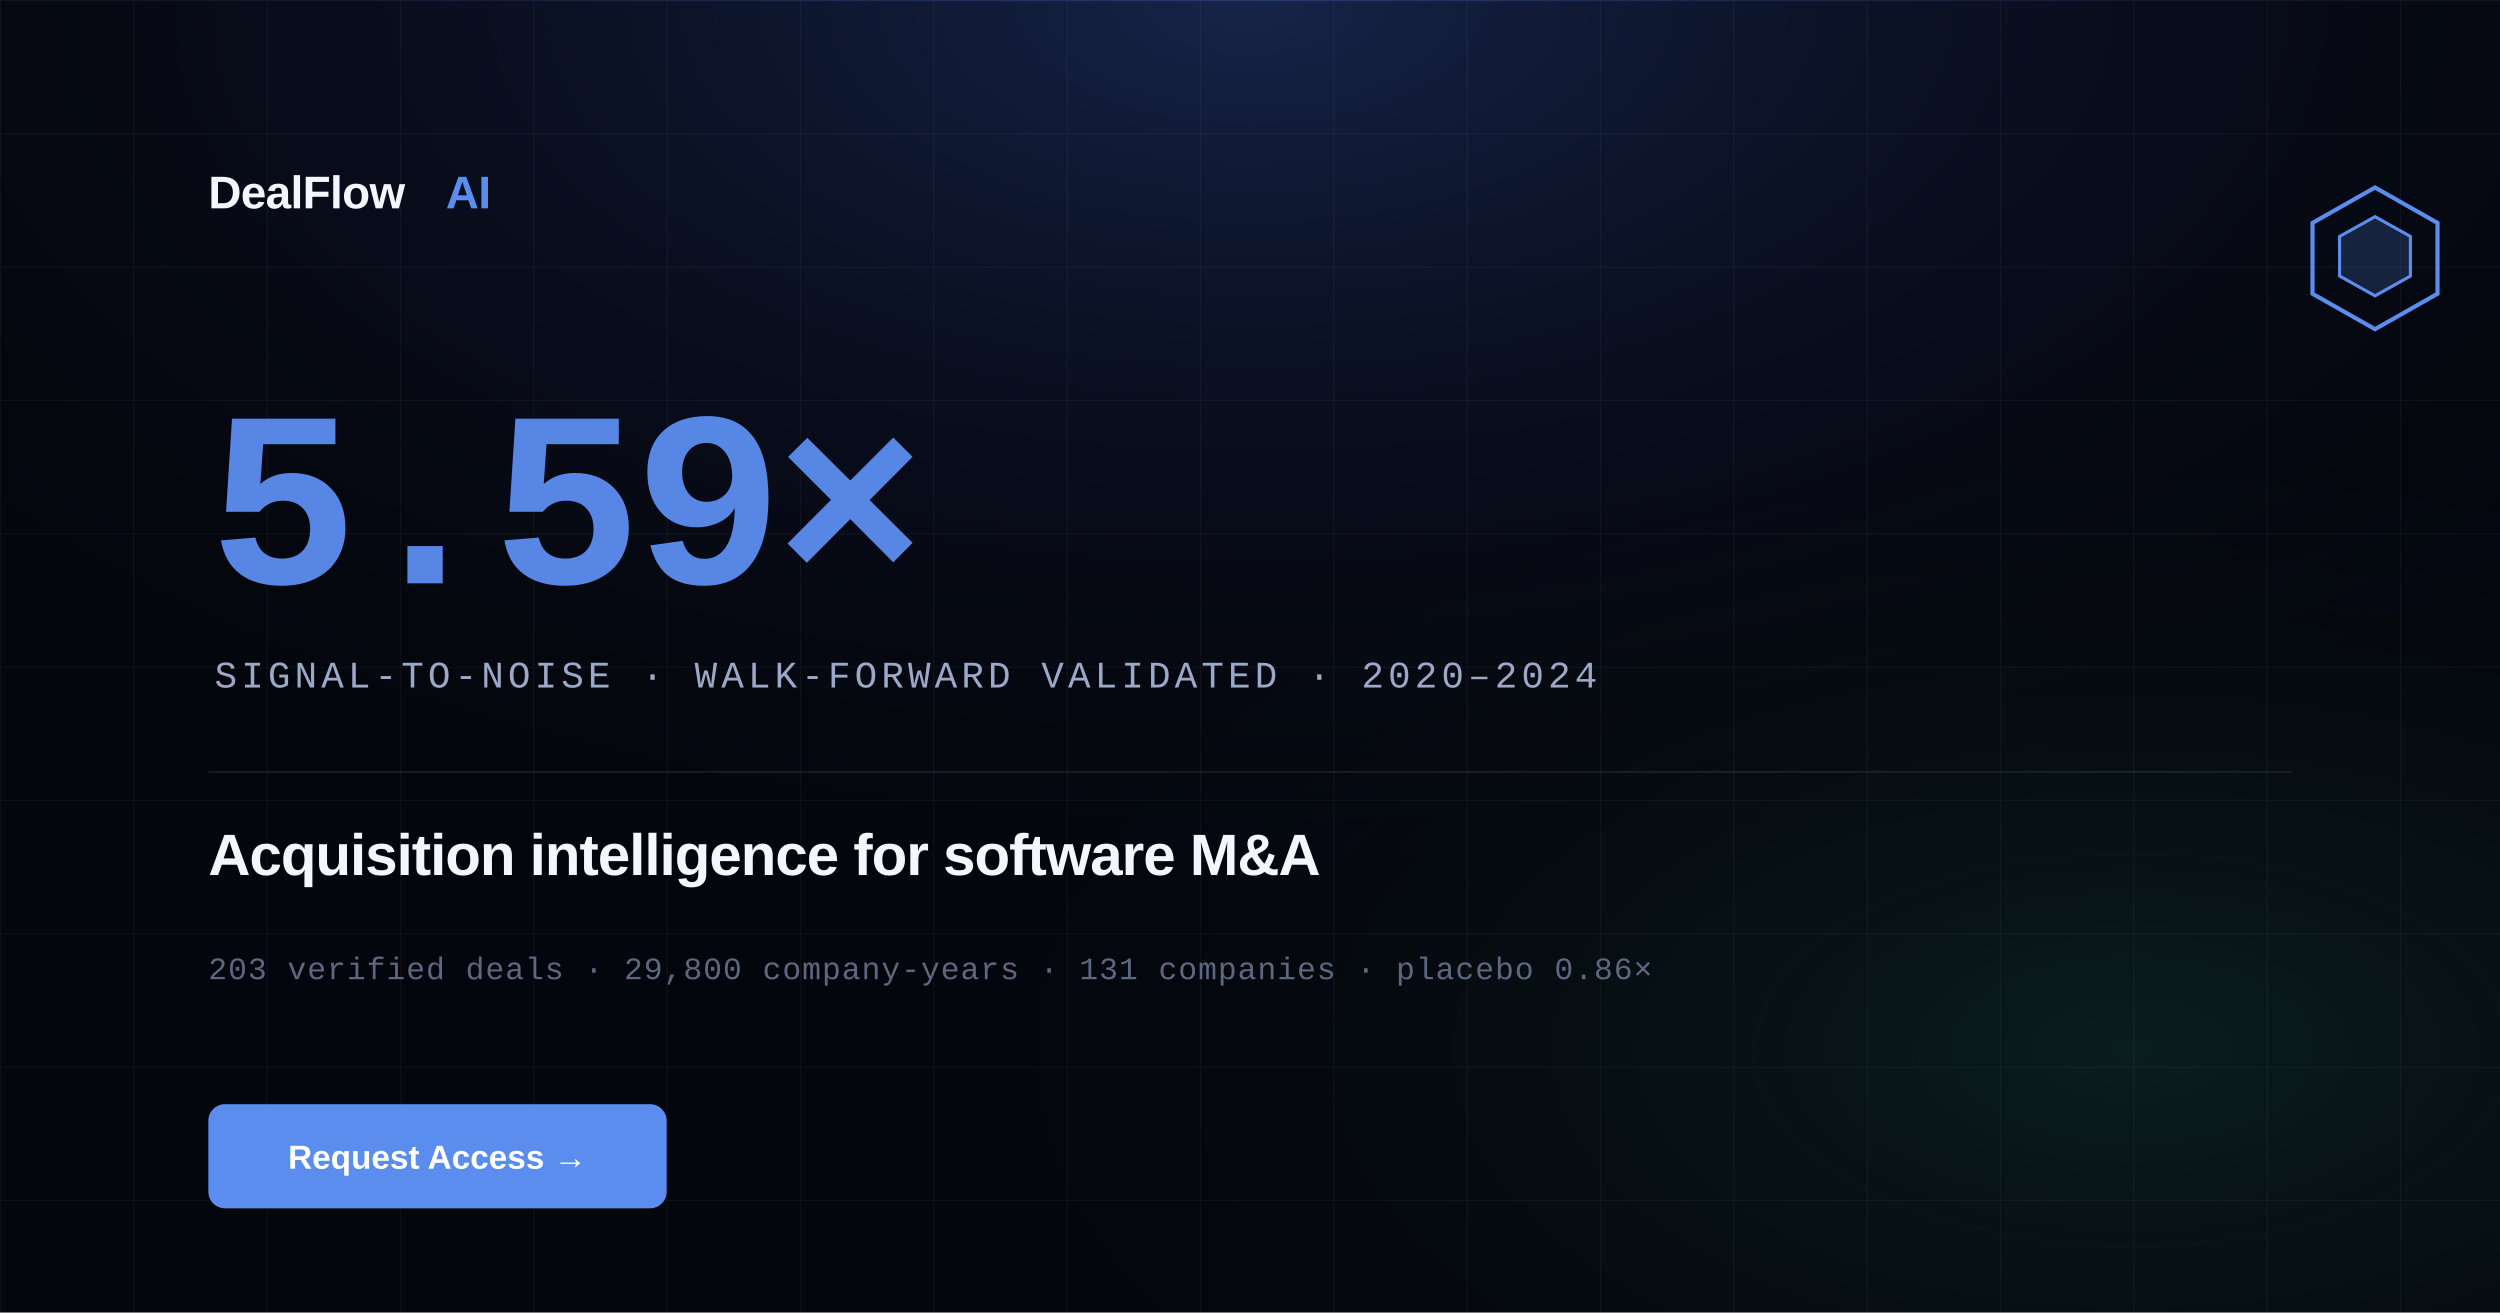
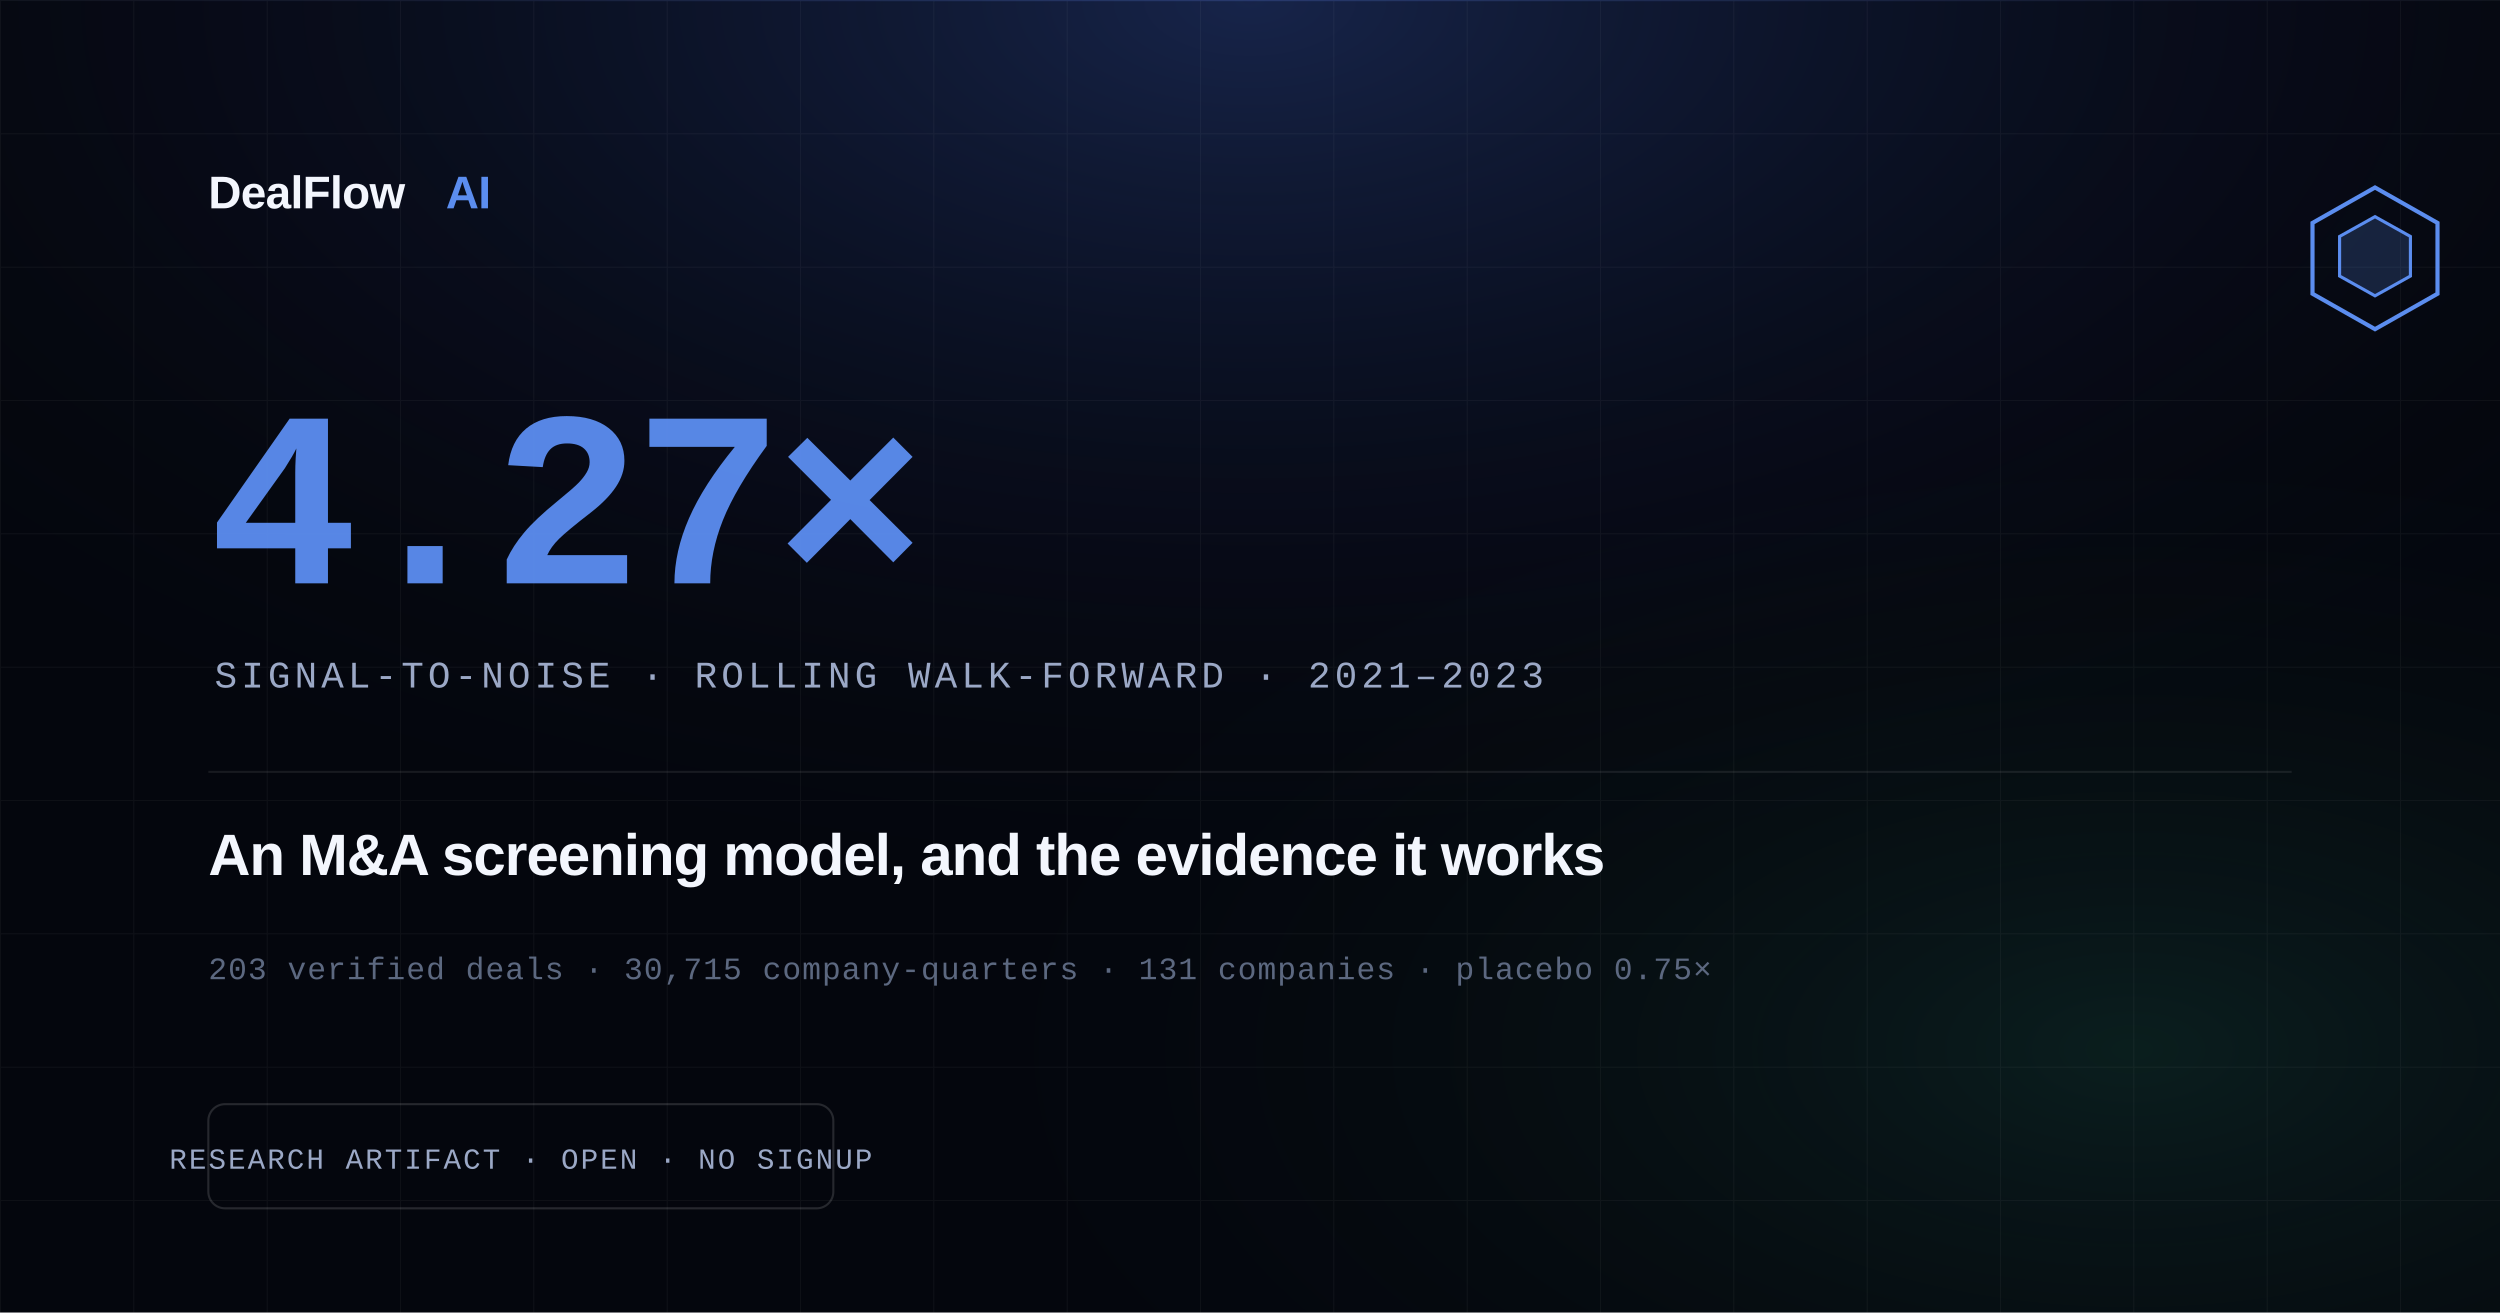
<svg xmlns="http://www.w3.org/2000/svg" width="1200" height="630" viewBox="0 0 1200 630">
  <defs>
    <radialGradient id="glow1" cx="50%" cy="0%" r="70%">
      <stop offset="0%" stop-color="rgba(79,124,255,0.25)" />
      <stop offset="100%" stop-color="rgba(4,6,13,0)" />
    </radialGradient>
    <radialGradient id="glow2" cx="85%" cy="80%" r="50%">
      <stop offset="0%" stop-color="rgba(54,211,153,0.12)" />
      <stop offset="100%" stop-color="rgba(4,6,13,0)" />
    </radialGradient>
  </defs>
  <rect width="1200" height="630" fill="#04060D" />
  <rect width="1200" height="630" fill="url(#glow1)" />
  <rect width="1200" height="630" fill="url(#glow2)" />
  <defs>
    <pattern id="grid" width="64" height="64" patternUnits="userSpaceOnUse">
      <path d="M 64 0 L 0 0 0 64" fill="none" stroke="rgba(255,255,255,0.04)" stroke-width="1" />
    </pattern>
  </defs>
  <rect width="1200" height="630" fill="url(#grid)" />
  <rect x="0" y="0" width="1200" height="2" fill="url(#glow1)" />
  <g transform="translate(1100, 80)">
    <path d="M 40 10 L 70 27 L 70 61 L 40 78 L 10 61 L 10 27 Z" stroke="#5B8DEF" stroke-width="2" fill="none" />
    <path d="M 40 24 L 57 33.5 L 57 52.5 L 40 62 L 23 52.5 L 23 33.5 Z" fill="rgba(91,141,239,0.2)" stroke="#5B8DEF" stroke-width="1.5" />
  </g>
  <text x="100" y="100" font-family="-apple-system, 'Helvetica Neue', Arial, sans-serif" font-size="22" font-weight="700" fill="#F3F6FD" letter-spacing="-0.3">DealFlow</text>
  <text x="214" y="100" font-family="-apple-system, 'Helvetica Neue', Arial, sans-serif" font-size="22" font-weight="700" fill="#5B8DEF" letter-spacing="-0.3"> AI</text>
-   <text x="100" y="280" font-family="'Courier New', 'IBM Plex Mono', ui-monospace, monospace" font-size="120" font-weight="700" fill="#5B8DEF" letter-spacing="-4" opacity="0.95">5.59×</text>
-   <text x="103" y="330" font-family="'Courier New', 'IBM Plex Mono', ui-monospace, monospace" font-size="18" font-weight="500" fill="#9BA8C6" letter-spacing="2">SIGNAL-TO-NOISE  ·  WALK-FORWARD VALIDATED  ·  2020–2024</text>
+   <text x="100" y="280" font-family="'Courier New', 'IBM Plex Mono', ui-monospace, monospace" font-size="120" font-weight="700" fill="#5B8DEF" letter-spacing="-4" opacity="0.95">4.27×</text>
+   <text x="103" y="330" font-family="'Courier New', 'IBM Plex Mono', ui-monospace, monospace" font-size="18" font-weight="500" fill="#9BA8C6" letter-spacing="2">SIGNAL-TO-NOISE  ·  ROLLING WALK-FORWARD  ·  2021–2023</text>
  <rect x="100" y="370" width="1000" height="1" fill="rgba(255,255,255,0.08)" />
-   <text x="100" y="420" font-family="-apple-system, 'Helvetica Neue', Arial, sans-serif" font-size="28" font-weight="600" fill="#F3F6FD" letter-spacing="-0.5">Acquisition intelligence for software M&amp;A</text>
-   <text x="100" y="470" font-family="'Courier New', 'IBM Plex Mono', ui-monospace, monospace" font-size="15" fill="#5C6880" letter-spacing="0.5">203 verified deals  ·  29,800 company-years  ·  131 companies  ·  placebo 0.86×</text>
-   <rect x="100" y="530" width="220" height="50" rx="8" fill="#5B8DEF" />
-   <text x="210" y="561" font-family="-apple-system, 'Helvetica Neue', Arial, sans-serif" font-size="16" font-weight="600" fill="#ffffff" text-anchor="middle">Request Access →</text>
+   <text x="100" y="420" font-family="-apple-system, 'Helvetica Neue', Arial, sans-serif" font-size="28" font-weight="600" fill="#F3F6FD" letter-spacing="-0.5">An M&amp;A screening model, and the evidence it works</text>
+   <text x="100" y="470" font-family="'Courier New', 'IBM Plex Mono', ui-monospace, monospace" font-size="15" fill="#5C6880" letter-spacing="0.5">203 verified deals  ·  30,715 company-quarters  ·  131 companies  ·  placebo 0.75×</text>
+   <rect x="100" y="530" width="300" height="50" rx="8" fill="none" stroke="rgba(255,255,255,0.14)" />
+   <text x="250" y="561" font-family="'Courier New', 'IBM Plex Mono', ui-monospace, monospace" font-size="14" font-weight="500" fill="#9BA8C6" text-anchor="middle" letter-spacing="1">RESEARCH ARTIFACT · OPEN · NO SIGNUP</text>
</svg>
